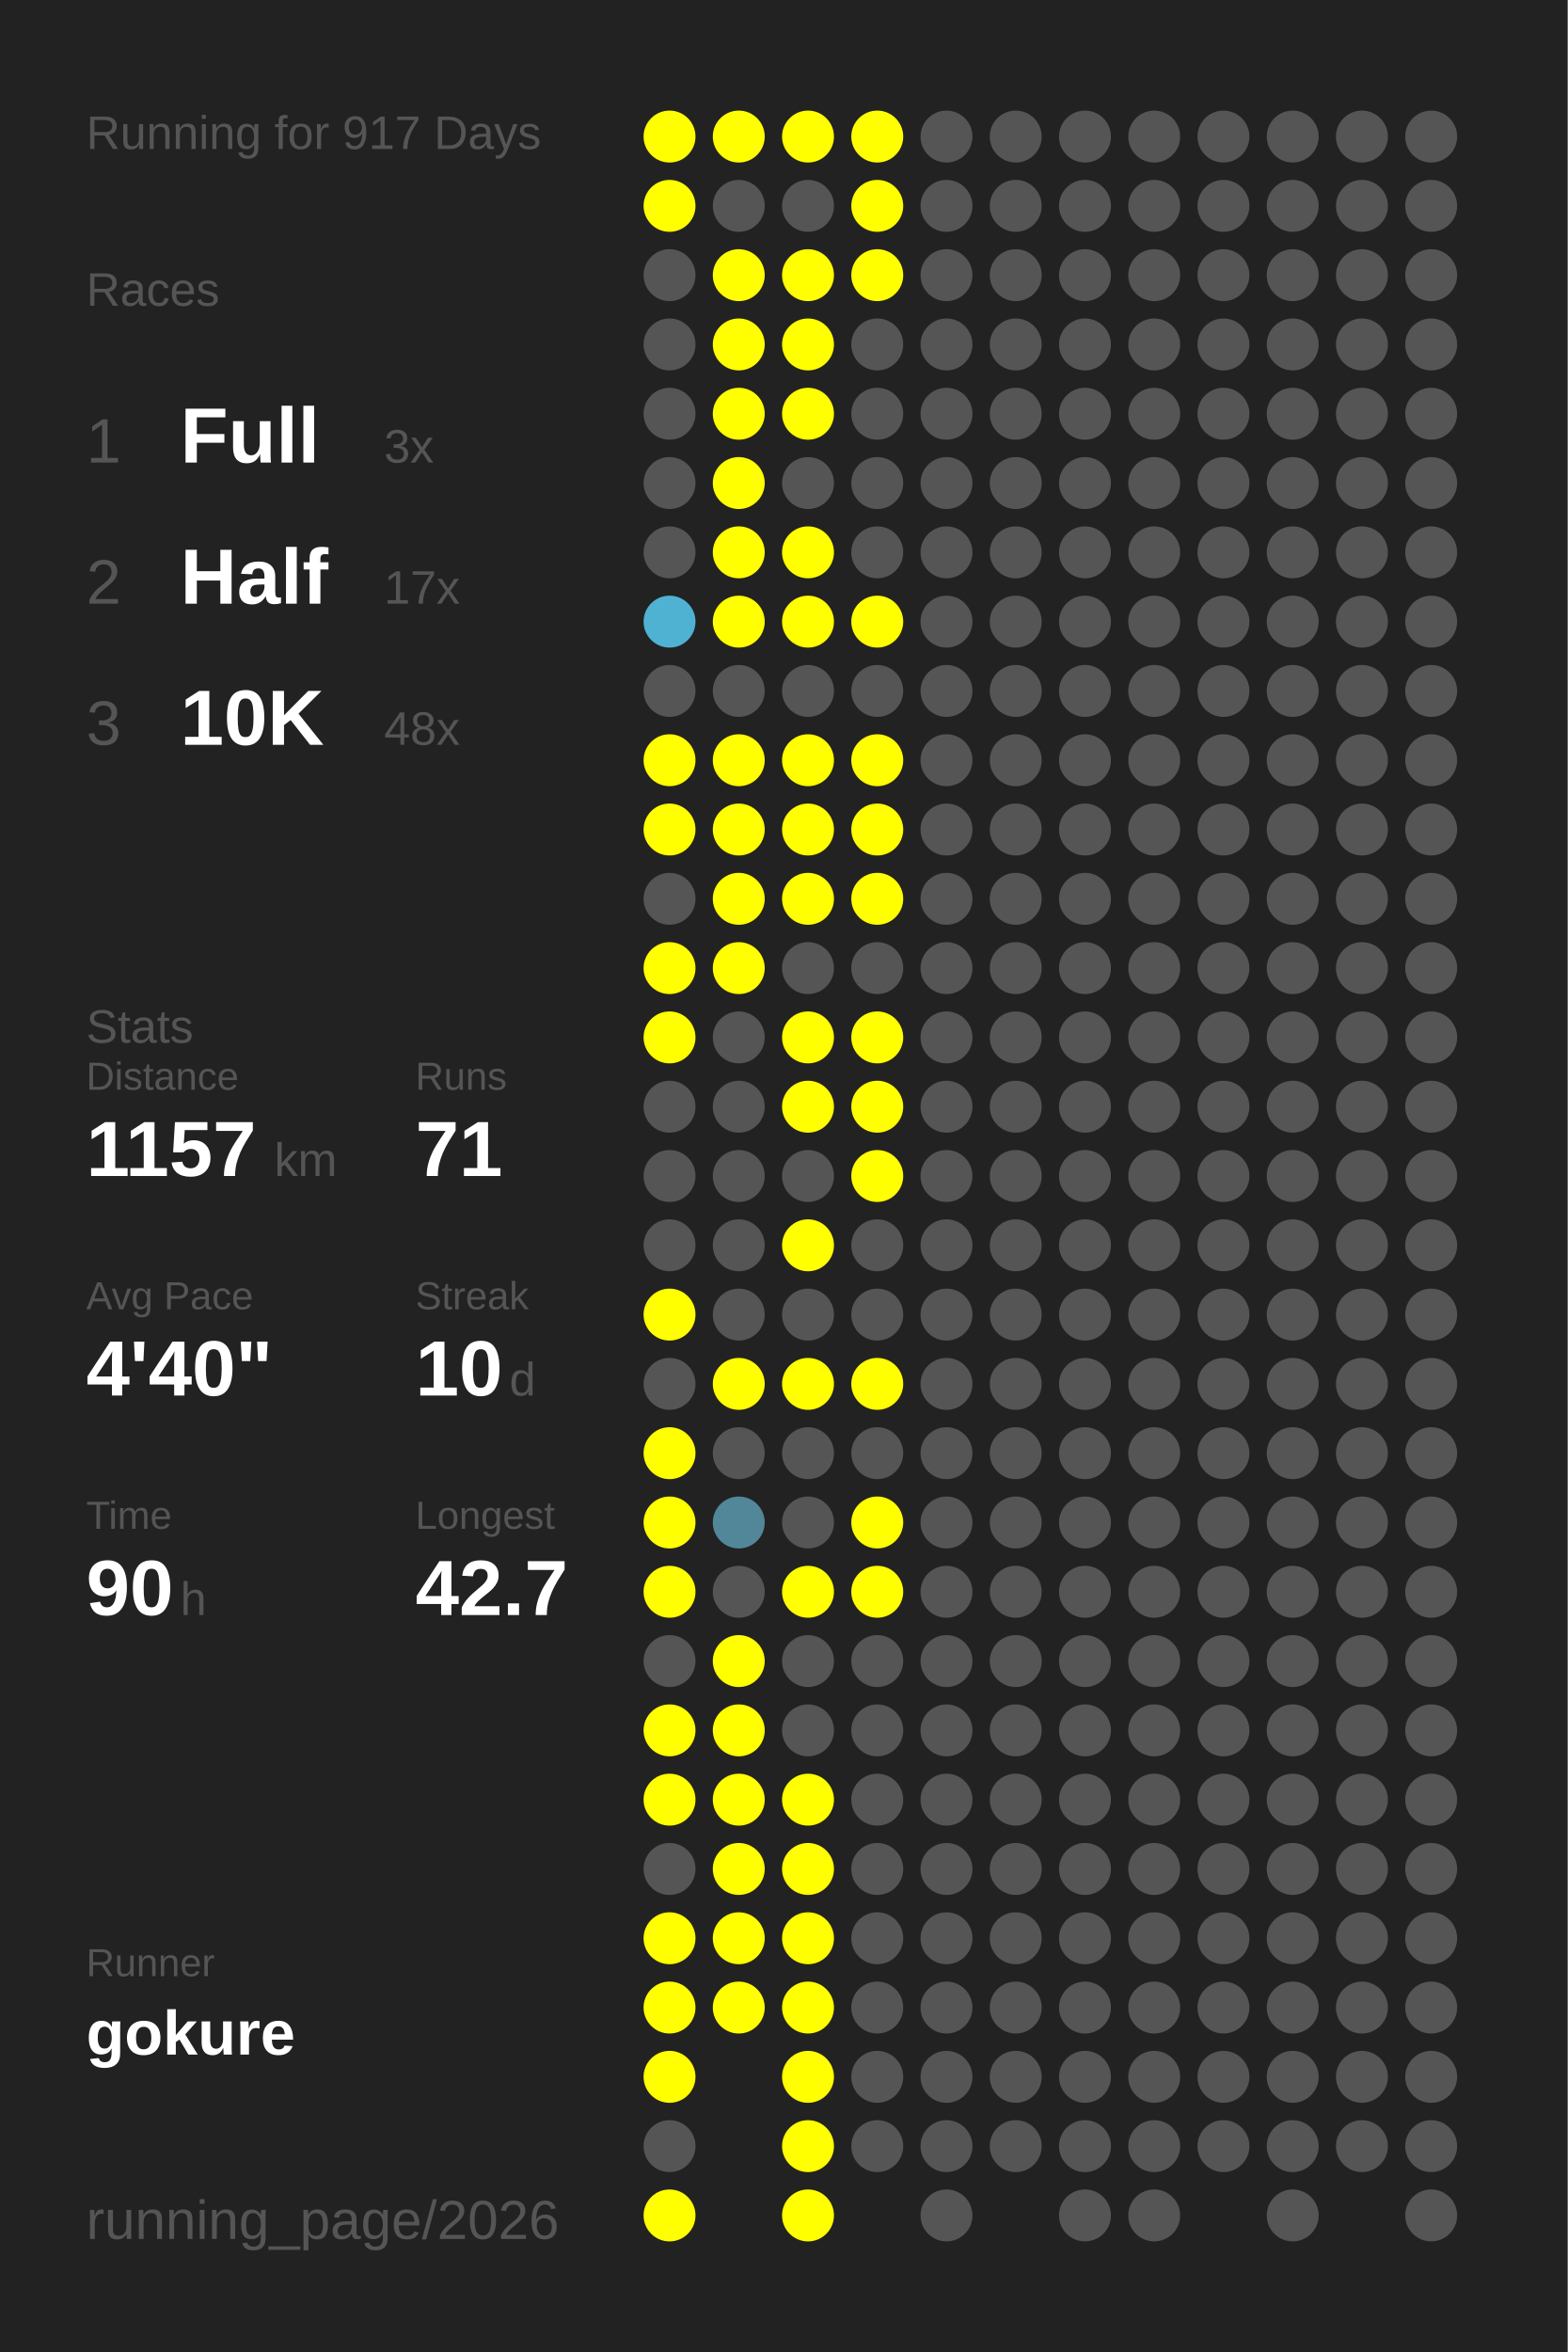
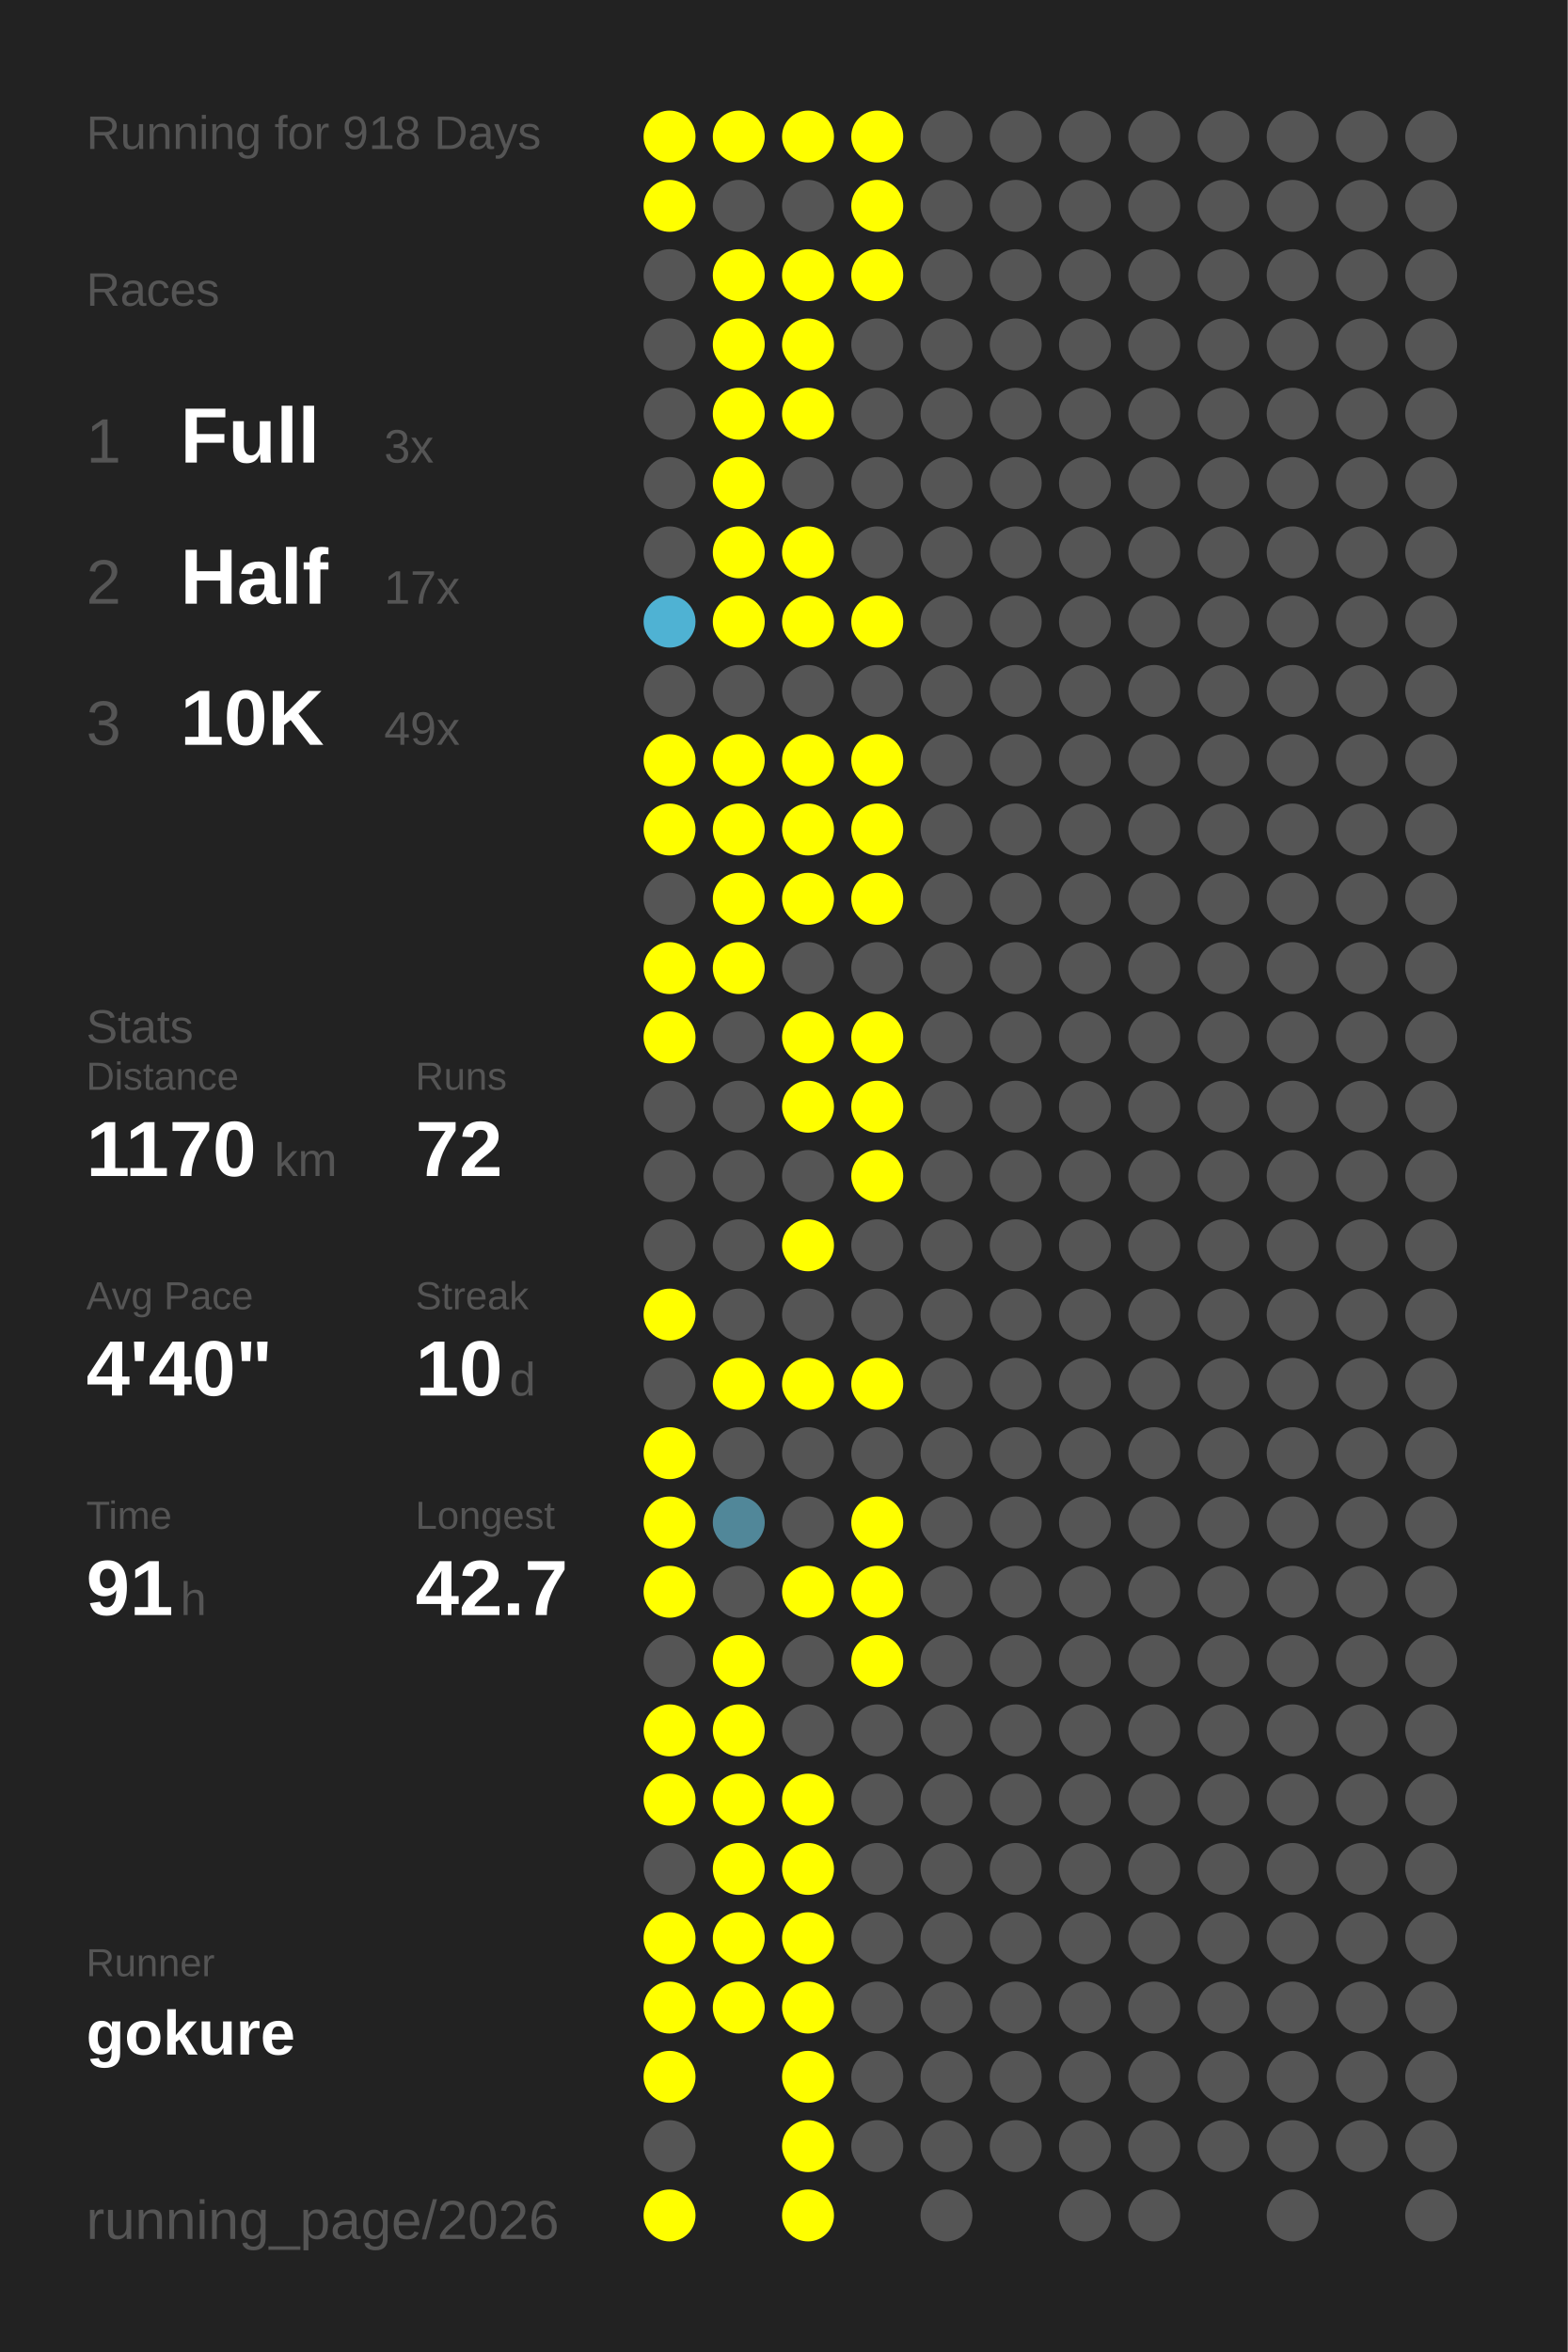
<svg xmlns="http://www.w3.org/2000/svg" baseProfile="full" height="300mm" version="1.1" viewBox="0,0,200,300" width="200mm">
  <defs />
  <rect fill="#222222" height="300" width="200" x="0" y="0" />
-   <text fill="#555555" style="font-size:6px; font-family:Arial;" x="11" y="19">Running for 917 Days</text>
+   <text fill="#555555" style="font-size:6px; font-family:Arial;" x="11" y="19">Running for 918 Days</text>
  <text fill="#555555" style="font-size:6px; font-family:Arial;" x="11" y="39">Races</text>
  <text fill="#555555" style="font-size:8px; font-family:Arial;" x="11" y="59">1</text>
  <text fill="#FFFFFF" style="font-size:10px; font-family:Arial; font-weight:bold;" x="23" y="59">Full</text>
  <text fill="#555555" style="font-size:6px; font-family:Arial;" x="49" y="59">3x</text>
  <text fill="#555555" style="font-size:8px; font-family:Arial;" x="11" y="77">2</text>
  <text fill="#FFFFFF" style="font-size:10px; font-family:Arial; font-weight:bold;" x="23" y="77">Half</text>
  <text fill="#555555" style="font-size:6px; font-family:Arial;" x="49" y="77">17x</text>
  <text fill="#555555" style="font-size:8px; font-family:Arial;" x="11" y="95">3</text>
  <text fill="#FFFFFF" style="font-size:10px; font-family:Arial; font-weight:bold;" x="23" y="95">10K</text>
-   <text fill="#555555" style="font-size:6px; font-family:Arial;" x="49" y="95">48x</text>
+   <text fill="#555555" style="font-size:6px; font-family:Arial;" x="49" y="95">49x</text>
  <text fill="#555555" style="font-size:6px; font-family:Arial;" x="11" y="133">Stats</text>
  <text fill="#555555" style="font-size:5px; font-family:Arial;" x="11" y="139">Distance</text>
-   <text fill="#FFFFFF" style="font-size:10px; font-family:Arial; font-weight:bold;" x="11" y="150">1157</text>
+   <text fill="#FFFFFF" style="font-size:10px; font-family:Arial; font-weight:bold;" x="11" y="150">1170</text>
  <text fill="#555555" style="font-size:6px; font-family:Arial;" x="35" y="150">km</text>
  <text fill="#555555" style="font-size:5px; font-family:Arial;" x="53" y="139">Runs</text>
-   <text fill="#FFFFFF" style="font-size:10px; font-family:Arial; font-weight:bold;" x="53" y="150">71</text>
+   <text fill="#FFFFFF" style="font-size:10px; font-family:Arial; font-weight:bold;" x="53" y="150">72</text>
  <text fill="#555555" style="font-size:5px; font-family:Arial;" x="11" y="167">Avg Pace</text>
  <text fill="#FFFFFF" style="font-size:10px; font-family:Arial; font-weight:bold;" x="11" y="178">4'40"</text>
  <text fill="#555555" style="font-size:5px; font-family:Arial;" x="53" y="167">Streak</text>
  <text fill="#FFFFFF" style="font-size:10px; font-family:Arial; font-weight:bold;" x="53" y="178">10</text>
  <text fill="#555555" style="font-size:6px; font-family:Arial;" x="65" y="178">d</text>
  <text fill="#555555" style="font-size:5px; font-family:Arial;" x="11" y="195">Time</text>
-   <text fill="#FFFFFF" style="font-size:10px; font-family:Arial; font-weight:bold;" x="11" y="206">90</text>
+   <text fill="#FFFFFF" style="font-size:10px; font-family:Arial; font-weight:bold;" x="11" y="206">91</text>
  <text fill="#555555" style="font-size:6px; font-family:Arial;" x="23" y="206">h</text>
  <text fill="#555555" style="font-size:5px; font-family:Arial;" x="53" y="195">Longest</text>
  <text fill="#FFFFFF" style="font-size:10px; font-family:Arial; font-weight:bold;" x="53" y="206">42.7</text>
  <text fill="#555555" style="font-size:5px; font-family:Arial;" x="11" y="252.065">Runner</text>
  <text fill="#FFFFFF" style="font-size:8px; font-family:Arial; font-weight:bold;" x="11" y="262.065">gokure</text>
  <text fill="#555555" style="font-size:7px; font-family:Arial;" x="11" y="285.581">running_page/2026</text>
  <circle cx="85.417" cy="17.419" fill="#FFFF00" r="3.312" />
  <circle cx="85.417" cy="26.258" fill="#FFFF00" r="3.312" />
  <circle cx="85.417" cy="35.097" fill="#555555" r="3.312" />
  <circle cx="85.417" cy="43.935" fill="#555555" r="3.312" />
  <circle cx="85.417" cy="52.774" fill="#555555" r="3.312" />
  <circle cx="85.417" cy="61.613" fill="#555555" r="3.312" />
  <circle cx="85.417" cy="70.452" fill="#555555" r="3.312" />
  <circle cx="85.417" cy="79.29" fill="#4fb2d3" r="3.312" />
  <circle cx="85.417" cy="88.129" fill="#555555" r="3.312" />
  <circle cx="85.417" cy="96.968" fill="#FFFF00" r="3.312" />
  <circle cx="85.417" cy="105.806" fill="#FFFF00" r="3.312" />
  <circle cx="85.417" cy="114.645" fill="#555555" r="3.312" />
  <circle cx="85.417" cy="123.484" fill="#FFFF00" r="3.312" />
  <circle cx="85.417" cy="132.323" fill="#FFFF00" r="3.312" />
  <circle cx="85.417" cy="141.161" fill="#555555" r="3.312" />
  <circle cx="85.417" cy="150" fill="#555555" r="3.312" />
  <circle cx="85.417" cy="158.839" fill="#555555" r="3.312" />
  <circle cx="85.417" cy="167.677" fill="#FFFF00" r="3.312" />
  <circle cx="85.417" cy="176.516" fill="#555555" r="3.312" />
  <circle cx="85.417" cy="185.355" fill="#FFFF00" r="3.312" />
  <circle cx="85.417" cy="194.194" fill="#FFFF00" r="3.312" />
  <circle cx="85.417" cy="203.032" fill="#FFFF00" r="3.312" />
  <circle cx="85.417" cy="211.871" fill="#555555" r="3.312" />
  <circle cx="85.417" cy="220.71" fill="#FFFF00" r="3.312" />
  <circle cx="85.417" cy="229.548" fill="#FFFF00" r="3.312" />
  <circle cx="85.417" cy="238.387" fill="#555555" r="3.312" />
  <circle cx="85.417" cy="247.226" fill="#FFFF00" r="3.312" />
  <circle cx="85.417" cy="256.065" fill="#FFFF00" r="3.312" />
  <circle cx="85.417" cy="264.903" fill="#FFFF00" r="3.312" />
  <circle cx="85.417" cy="273.742" fill="#555555" r="3.312" />
  <circle cx="85.417" cy="282.581" fill="#FFFF00" r="3.312" />
  <circle cx="94.25" cy="17.419" fill="#FFFF00" r="3.312" />
  <circle cx="94.25" cy="26.258" fill="#555555" r="3.312" />
  <circle cx="94.25" cy="35.097" fill="#FFFF00" r="3.312" />
  <circle cx="94.25" cy="43.935" fill="#FFFF00" r="3.312" />
  <circle cx="94.25" cy="52.774" fill="#FFFF00" r="3.312" />
  <circle cx="94.25" cy="61.613" fill="#FFFF00" r="3.312" />
  <circle cx="94.25" cy="70.452" fill="#FFFF00" r="3.312" />
  <circle cx="94.25" cy="79.29" fill="#FFFF00" r="3.312" />
  <circle cx="94.25" cy="88.129" fill="#555555" r="3.312" />
  <circle cx="94.25" cy="96.968" fill="#FFFF00" r="3.312" />
  <circle cx="94.25" cy="105.806" fill="#FFFF00" r="3.312" />
  <circle cx="94.25" cy="114.645" fill="#FFFF00" r="3.312" />
  <circle cx="94.25" cy="123.484" fill="#FFFF00" r="3.312" />
  <circle cx="94.25" cy="132.323" fill="#555555" r="3.312" />
  <circle cx="94.25" cy="141.161" fill="#555555" r="3.312" />
  <circle cx="94.25" cy="150" fill="#555555" r="3.312" />
  <circle cx="94.25" cy="158.839" fill="#555555" r="3.312" />
  <circle cx="94.25" cy="167.677" fill="#555555" r="3.312" />
  <circle cx="94.25" cy="176.516" fill="#FFFF00" r="3.312" />
  <circle cx="94.25" cy="185.355" fill="#555555" r="3.312" />
  <circle cx="94.25" cy="194.194" fill="#518799" r="3.312" />
  <circle cx="94.25" cy="203.032" fill="#555555" r="3.312" />
  <circle cx="94.25" cy="211.871" fill="#FFFF00" r="3.312" />
  <circle cx="94.25" cy="220.71" fill="#FFFF00" r="3.312" />
  <circle cx="94.25" cy="229.548" fill="#FFFF00" r="3.312" />
  <circle cx="94.25" cy="238.387" fill="#FFFF00" r="3.312" />
  <circle cx="94.25" cy="247.226" fill="#FFFF00" r="3.312" />
  <circle cx="94.25" cy="256.065" fill="#FFFF00" r="3.312" />
  <circle cx="103.083" cy="17.419" fill="#FFFF00" r="3.312" />
  <circle cx="103.083" cy="26.258" fill="#555555" r="3.312" />
  <circle cx="103.083" cy="35.097" fill="#FFFF00" r="3.312" />
  <circle cx="103.083" cy="43.935" fill="#FFFF00" r="3.312" />
  <circle cx="103.083" cy="52.774" fill="#FFFF00" r="3.312" />
  <circle cx="103.083" cy="61.613" fill="#555555" r="3.312" />
  <circle cx="103.083" cy="70.452" fill="#FFFF00" r="3.312" />
  <circle cx="103.083" cy="79.29" fill="#FFFF00" r="3.312" />
  <circle cx="103.083" cy="88.129" fill="#555555" r="3.312" />
  <circle cx="103.083" cy="96.968" fill="#FFFF00" r="3.312" />
  <circle cx="103.083" cy="105.806" fill="#FFFF00" r="3.312" />
  <circle cx="103.083" cy="114.645" fill="#FFFF00" r="3.312" />
  <circle cx="103.083" cy="123.484" fill="#555555" r="3.312" />
  <circle cx="103.083" cy="132.323" fill="#FFFF00" r="3.312" />
  <circle cx="103.083" cy="141.161" fill="#FFFF00" r="3.312" />
  <circle cx="103.083" cy="150" fill="#555555" r="3.312" />
  <circle cx="103.083" cy="158.839" fill="#FFFF00" r="3.312" />
  <circle cx="103.083" cy="167.677" fill="#555555" r="3.312" />
  <circle cx="103.083" cy="176.516" fill="#FFFF00" r="3.312" />
  <circle cx="103.083" cy="185.355" fill="#555555" r="3.312" />
  <circle cx="103.083" cy="194.194" fill="#555555" r="3.312" />
  <circle cx="103.083" cy="203.032" fill="#FFFF00" r="3.312" />
  <circle cx="103.083" cy="211.871" fill="#555555" r="3.312" />
  <circle cx="103.083" cy="220.71" fill="#555555" r="3.312" />
  <circle cx="103.083" cy="229.548" fill="#FFFF00" r="3.312" />
  <circle cx="103.083" cy="238.387" fill="#FFFF00" r="3.312" />
  <circle cx="103.083" cy="247.226" fill="#FFFF00" r="3.312" />
  <circle cx="103.083" cy="256.065" fill="#FFFF00" r="3.312" />
  <circle cx="103.083" cy="264.903" fill="#FFFF00" r="3.312" />
  <circle cx="103.083" cy="273.742" fill="#FFFF00" r="3.312" />
  <circle cx="103.083" cy="282.581" fill="#FFFF00" r="3.312" />
  <circle cx="111.917" cy="17.419" fill="#FFFF00" r="3.312" />
  <circle cx="111.917" cy="26.258" fill="#FFFF00" r="3.312" />
  <circle cx="111.917" cy="35.097" fill="#FFFF00" r="3.312" />
  <circle cx="111.917" cy="43.935" fill="#555555" r="3.312" />
  <circle cx="111.917" cy="52.774" fill="#555555" r="3.312" />
  <circle cx="111.917" cy="61.613" fill="#555555" r="3.312" />
  <circle cx="111.917" cy="70.452" fill="#555555" r="3.312" />
  <circle cx="111.917" cy="79.29" fill="#FFFF00" r="3.312" />
  <circle cx="111.917" cy="88.129" fill="#555555" r="3.312" />
  <circle cx="111.917" cy="96.968" fill="#FFFF00" r="3.312" />
  <circle cx="111.917" cy="105.806" fill="#FFFF00" r="3.312" />
  <circle cx="111.917" cy="114.645" fill="#FFFF00" r="3.312" />
  <circle cx="111.917" cy="123.484" fill="#555555" r="3.312" />
  <circle cx="111.917" cy="132.323" fill="#FFFF00" r="3.312" />
  <circle cx="111.917" cy="141.161" fill="#FFFF00" r="3.312" />
  <circle cx="111.917" cy="150" fill="#FFFF00" r="3.312" />
  <circle cx="111.917" cy="158.839" fill="#555555" r="3.312" />
  <circle cx="111.917" cy="167.677" fill="#555555" r="3.312" />
  <circle cx="111.917" cy="176.516" fill="#FFFF00" r="3.312" />
  <circle cx="111.917" cy="185.355" fill="#555555" r="3.312" />
  <circle cx="111.917" cy="194.194" fill="#FFFF00" r="3.312" />
  <circle cx="111.917" cy="203.032" fill="#FFFF00" r="3.312" />
-   <circle cx="111.917" cy="211.871" fill="#555555" r="3.312" />
+   <circle cx="111.917" cy="211.871" fill="#FFFF00" r="3.312" />
  <circle cx="111.917" cy="220.71" fill="#555555" r="3.312" />
  <circle cx="111.917" cy="229.548" fill="#555555" r="3.312" />
  <circle cx="111.917" cy="238.387" fill="#555555" r="3.312" />
  <circle cx="111.917" cy="247.226" fill="#555555" r="3.312" />
  <circle cx="111.917" cy="256.065" fill="#555555" r="3.312" />
  <circle cx="111.917" cy="264.903" fill="#555555" r="3.312" />
  <circle cx="111.917" cy="273.742" fill="#555555" r="3.312" />
  <circle cx="120.75" cy="17.419" fill="#555555" r="3.312" />
  <circle cx="120.75" cy="26.258" fill="#555555" r="3.312" />
  <circle cx="120.75" cy="35.097" fill="#555555" r="3.312" />
  <circle cx="120.75" cy="43.935" fill="#555555" r="3.312" />
  <circle cx="120.75" cy="52.774" fill="#555555" r="3.312" />
  <circle cx="120.75" cy="61.613" fill="#555555" r="3.312" />
  <circle cx="120.75" cy="70.452" fill="#555555" r="3.312" />
  <circle cx="120.75" cy="79.29" fill="#555555" r="3.312" />
  <circle cx="120.75" cy="88.129" fill="#555555" r="3.312" />
  <circle cx="120.75" cy="96.968" fill="#555555" r="3.312" />
  <circle cx="120.75" cy="105.806" fill="#555555" r="3.312" />
  <circle cx="120.75" cy="114.645" fill="#555555" r="3.312" />
  <circle cx="120.75" cy="123.484" fill="#555555" r="3.312" />
  <circle cx="120.75" cy="132.323" fill="#555555" r="3.312" />
  <circle cx="120.75" cy="141.161" fill="#555555" r="3.312" />
  <circle cx="120.75" cy="150" fill="#555555" r="3.312" />
  <circle cx="120.75" cy="158.839" fill="#555555" r="3.312" />
  <circle cx="120.75" cy="167.677" fill="#555555" r="3.312" />
  <circle cx="120.75" cy="176.516" fill="#555555" r="3.312" />
  <circle cx="120.75" cy="185.355" fill="#555555" r="3.312" />
  <circle cx="120.75" cy="194.194" fill="#555555" r="3.312" />
  <circle cx="120.75" cy="203.032" fill="#555555" r="3.312" />
  <circle cx="120.75" cy="211.871" fill="#555555" r="3.312" />
  <circle cx="120.75" cy="220.71" fill="#555555" r="3.312" />
  <circle cx="120.75" cy="229.548" fill="#555555" r="3.312" />
  <circle cx="120.75" cy="238.387" fill="#555555" r="3.312" />
  <circle cx="120.75" cy="247.226" fill="#555555" r="3.312" />
  <circle cx="120.75" cy="256.065" fill="#555555" r="3.312" />
  <circle cx="120.75" cy="264.903" fill="#555555" r="3.312" />
  <circle cx="120.75" cy="273.742" fill="#555555" r="3.312" />
  <circle cx="120.75" cy="282.581" fill="#555555" r="3.312" />
  <circle cx="129.583" cy="17.419" fill="#555555" r="3.312" />
  <circle cx="129.583" cy="26.258" fill="#555555" r="3.312" />
  <circle cx="129.583" cy="35.097" fill="#555555" r="3.312" />
  <circle cx="129.583" cy="43.935" fill="#555555" r="3.312" />
  <circle cx="129.583" cy="52.774" fill="#555555" r="3.312" />
  <circle cx="129.583" cy="61.613" fill="#555555" r="3.312" />
  <circle cx="129.583" cy="70.452" fill="#555555" r="3.312" />
  <circle cx="129.583" cy="79.29" fill="#555555" r="3.312" />
  <circle cx="129.583" cy="88.129" fill="#555555" r="3.312" />
  <circle cx="129.583" cy="96.968" fill="#555555" r="3.312" />
  <circle cx="129.583" cy="105.806" fill="#555555" r="3.312" />
  <circle cx="129.583" cy="114.645" fill="#555555" r="3.312" />
  <circle cx="129.583" cy="123.484" fill="#555555" r="3.312" />
  <circle cx="129.583" cy="132.323" fill="#555555" r="3.312" />
  <circle cx="129.583" cy="141.161" fill="#555555" r="3.312" />
  <circle cx="129.583" cy="150" fill="#555555" r="3.312" />
  <circle cx="129.583" cy="158.839" fill="#555555" r="3.312" />
  <circle cx="129.583" cy="167.677" fill="#555555" r="3.312" />
  <circle cx="129.583" cy="176.516" fill="#555555" r="3.312" />
  <circle cx="129.583" cy="185.355" fill="#555555" r="3.312" />
  <circle cx="129.583" cy="194.194" fill="#555555" r="3.312" />
  <circle cx="129.583" cy="203.032" fill="#555555" r="3.312" />
  <circle cx="129.583" cy="211.871" fill="#555555" r="3.312" />
  <circle cx="129.583" cy="220.71" fill="#555555" r="3.312" />
  <circle cx="129.583" cy="229.548" fill="#555555" r="3.312" />
  <circle cx="129.583" cy="238.387" fill="#555555" r="3.312" />
  <circle cx="129.583" cy="247.226" fill="#555555" r="3.312" />
  <circle cx="129.583" cy="256.065" fill="#555555" r="3.312" />
  <circle cx="129.583" cy="264.903" fill="#555555" r="3.312" />
  <circle cx="129.583" cy="273.742" fill="#555555" r="3.312" />
  <circle cx="138.417" cy="17.419" fill="#555555" r="3.312" />
  <circle cx="138.417" cy="26.258" fill="#555555" r="3.312" />
  <circle cx="138.417" cy="35.097" fill="#555555" r="3.312" />
  <circle cx="138.417" cy="43.935" fill="#555555" r="3.312" />
  <circle cx="138.417" cy="52.774" fill="#555555" r="3.312" />
  <circle cx="138.417" cy="61.613" fill="#555555" r="3.312" />
  <circle cx="138.417" cy="70.452" fill="#555555" r="3.312" />
  <circle cx="138.417" cy="79.29" fill="#555555" r="3.312" />
  <circle cx="138.417" cy="88.129" fill="#555555" r="3.312" />
  <circle cx="138.417" cy="96.968" fill="#555555" r="3.312" />
  <circle cx="138.417" cy="105.806" fill="#555555" r="3.312" />
  <circle cx="138.417" cy="114.645" fill="#555555" r="3.312" />
  <circle cx="138.417" cy="123.484" fill="#555555" r="3.312" />
  <circle cx="138.417" cy="132.323" fill="#555555" r="3.312" />
  <circle cx="138.417" cy="141.161" fill="#555555" r="3.312" />
  <circle cx="138.417" cy="150" fill="#555555" r="3.312" />
  <circle cx="138.417" cy="158.839" fill="#555555" r="3.312" />
  <circle cx="138.417" cy="167.677" fill="#555555" r="3.312" />
  <circle cx="138.417" cy="176.516" fill="#555555" r="3.312" />
  <circle cx="138.417" cy="185.355" fill="#555555" r="3.312" />
  <circle cx="138.417" cy="194.194" fill="#555555" r="3.312" />
  <circle cx="138.417" cy="203.032" fill="#555555" r="3.312" />
  <circle cx="138.417" cy="211.871" fill="#555555" r="3.312" />
  <circle cx="138.417" cy="220.71" fill="#555555" r="3.312" />
  <circle cx="138.417" cy="229.548" fill="#555555" r="3.312" />
  <circle cx="138.417" cy="238.387" fill="#555555" r="3.312" />
  <circle cx="138.417" cy="247.226" fill="#555555" r="3.312" />
  <circle cx="138.417" cy="256.065" fill="#555555" r="3.312" />
  <circle cx="138.417" cy="264.903" fill="#555555" r="3.312" />
  <circle cx="138.417" cy="273.742" fill="#555555" r="3.312" />
  <circle cx="138.417" cy="282.581" fill="#555555" r="3.312" />
  <circle cx="147.25" cy="17.419" fill="#555555" r="3.312" />
  <circle cx="147.25" cy="26.258" fill="#555555" r="3.312" />
  <circle cx="147.25" cy="35.097" fill="#555555" r="3.312" />
  <circle cx="147.25" cy="43.935" fill="#555555" r="3.312" />
  <circle cx="147.25" cy="52.774" fill="#555555" r="3.312" />
  <circle cx="147.25" cy="61.613" fill="#555555" r="3.312" />
  <circle cx="147.25" cy="70.452" fill="#555555" r="3.312" />
  <circle cx="147.25" cy="79.29" fill="#555555" r="3.312" />
  <circle cx="147.25" cy="88.129" fill="#555555" r="3.312" />
  <circle cx="147.25" cy="96.968" fill="#555555" r="3.312" />
  <circle cx="147.25" cy="105.806" fill="#555555" r="3.312" />
  <circle cx="147.25" cy="114.645" fill="#555555" r="3.312" />
  <circle cx="147.25" cy="123.484" fill="#555555" r="3.312" />
  <circle cx="147.25" cy="132.323" fill="#555555" r="3.312" />
  <circle cx="147.25" cy="141.161" fill="#555555" r="3.312" />
  <circle cx="147.25" cy="150" fill="#555555" r="3.312" />
  <circle cx="147.25" cy="158.839" fill="#555555" r="3.312" />
  <circle cx="147.25" cy="167.677" fill="#555555" r="3.312" />
  <circle cx="147.25" cy="176.516" fill="#555555" r="3.312" />
  <circle cx="147.25" cy="185.355" fill="#555555" r="3.312" />
  <circle cx="147.25" cy="194.194" fill="#555555" r="3.312" />
  <circle cx="147.25" cy="203.032" fill="#555555" r="3.312" />
  <circle cx="147.25" cy="211.871" fill="#555555" r="3.312" />
  <circle cx="147.25" cy="220.71" fill="#555555" r="3.312" />
  <circle cx="147.25" cy="229.548" fill="#555555" r="3.312" />
  <circle cx="147.25" cy="238.387" fill="#555555" r="3.312" />
  <circle cx="147.25" cy="247.226" fill="#555555" r="3.312" />
  <circle cx="147.25" cy="256.065" fill="#555555" r="3.312" />
  <circle cx="147.25" cy="264.903" fill="#555555" r="3.312" />
  <circle cx="147.25" cy="273.742" fill="#555555" r="3.312" />
  <circle cx="147.25" cy="282.581" fill="#555555" r="3.312" />
  <circle cx="156.083" cy="17.419" fill="#555555" r="3.312" />
  <circle cx="156.083" cy="26.258" fill="#555555" r="3.312" />
  <circle cx="156.083" cy="35.097" fill="#555555" r="3.312" />
  <circle cx="156.083" cy="43.935" fill="#555555" r="3.312" />
  <circle cx="156.083" cy="52.774" fill="#555555" r="3.312" />
  <circle cx="156.083" cy="61.613" fill="#555555" r="3.312" />
  <circle cx="156.083" cy="70.452" fill="#555555" r="3.312" />
  <circle cx="156.083" cy="79.29" fill="#555555" r="3.312" />
  <circle cx="156.083" cy="88.129" fill="#555555" r="3.312" />
  <circle cx="156.083" cy="96.968" fill="#555555" r="3.312" />
  <circle cx="156.083" cy="105.806" fill="#555555" r="3.312" />
  <circle cx="156.083" cy="114.645" fill="#555555" r="3.312" />
  <circle cx="156.083" cy="123.484" fill="#555555" r="3.312" />
  <circle cx="156.083" cy="132.323" fill="#555555" r="3.312" />
  <circle cx="156.083" cy="141.161" fill="#555555" r="3.312" />
  <circle cx="156.083" cy="150" fill="#555555" r="3.312" />
  <circle cx="156.083" cy="158.839" fill="#555555" r="3.312" />
  <circle cx="156.083" cy="167.677" fill="#555555" r="3.312" />
  <circle cx="156.083" cy="176.516" fill="#555555" r="3.312" />
  <circle cx="156.083" cy="185.355" fill="#555555" r="3.312" />
  <circle cx="156.083" cy="194.194" fill="#555555" r="3.312" />
  <circle cx="156.083" cy="203.032" fill="#555555" r="3.312" />
  <circle cx="156.083" cy="211.871" fill="#555555" r="3.312" />
  <circle cx="156.083" cy="220.71" fill="#555555" r="3.312" />
  <circle cx="156.083" cy="229.548" fill="#555555" r="3.312" />
  <circle cx="156.083" cy="238.387" fill="#555555" r="3.312" />
  <circle cx="156.083" cy="247.226" fill="#555555" r="3.312" />
  <circle cx="156.083" cy="256.065" fill="#555555" r="3.312" />
  <circle cx="156.083" cy="264.903" fill="#555555" r="3.312" />
  <circle cx="156.083" cy="273.742" fill="#555555" r="3.312" />
  <circle cx="164.917" cy="17.419" fill="#555555" r="3.312" />
  <circle cx="164.917" cy="26.258" fill="#555555" r="3.312" />
  <circle cx="164.917" cy="35.097" fill="#555555" r="3.312" />
  <circle cx="164.917" cy="43.935" fill="#555555" r="3.312" />
  <circle cx="164.917" cy="52.774" fill="#555555" r="3.312" />
  <circle cx="164.917" cy="61.613" fill="#555555" r="3.312" />
  <circle cx="164.917" cy="70.452" fill="#555555" r="3.312" />
  <circle cx="164.917" cy="79.29" fill="#555555" r="3.312" />
  <circle cx="164.917" cy="88.129" fill="#555555" r="3.312" />
  <circle cx="164.917" cy="96.968" fill="#555555" r="3.312" />
  <circle cx="164.917" cy="105.806" fill="#555555" r="3.312" />
  <circle cx="164.917" cy="114.645" fill="#555555" r="3.312" />
  <circle cx="164.917" cy="123.484" fill="#555555" r="3.312" />
  <circle cx="164.917" cy="132.323" fill="#555555" r="3.312" />
  <circle cx="164.917" cy="141.161" fill="#555555" r="3.312" />
  <circle cx="164.917" cy="150" fill="#555555" r="3.312" />
  <circle cx="164.917" cy="158.839" fill="#555555" r="3.312" />
  <circle cx="164.917" cy="167.677" fill="#555555" r="3.312" />
  <circle cx="164.917" cy="176.516" fill="#555555" r="3.312" />
  <circle cx="164.917" cy="185.355" fill="#555555" r="3.312" />
  <circle cx="164.917" cy="194.194" fill="#555555" r="3.312" />
  <circle cx="164.917" cy="203.032" fill="#555555" r="3.312" />
  <circle cx="164.917" cy="211.871" fill="#555555" r="3.312" />
  <circle cx="164.917" cy="220.71" fill="#555555" r="3.312" />
  <circle cx="164.917" cy="229.548" fill="#555555" r="3.312" />
  <circle cx="164.917" cy="238.387" fill="#555555" r="3.312" />
  <circle cx="164.917" cy="247.226" fill="#555555" r="3.312" />
  <circle cx="164.917" cy="256.065" fill="#555555" r="3.312" />
  <circle cx="164.917" cy="264.903" fill="#555555" r="3.312" />
  <circle cx="164.917" cy="273.742" fill="#555555" r="3.312" />
  <circle cx="164.917" cy="282.581" fill="#555555" r="3.312" />
  <circle cx="173.75" cy="17.419" fill="#555555" r="3.312" />
  <circle cx="173.75" cy="26.258" fill="#555555" r="3.312" />
  <circle cx="173.75" cy="35.097" fill="#555555" r="3.312" />
  <circle cx="173.75" cy="43.935" fill="#555555" r="3.312" />
  <circle cx="173.75" cy="52.774" fill="#555555" r="3.312" />
  <circle cx="173.75" cy="61.613" fill="#555555" r="3.312" />
  <circle cx="173.75" cy="70.452" fill="#555555" r="3.312" />
  <circle cx="173.75" cy="79.29" fill="#555555" r="3.312" />
  <circle cx="173.75" cy="88.129" fill="#555555" r="3.312" />
  <circle cx="173.75" cy="96.968" fill="#555555" r="3.312" />
  <circle cx="173.75" cy="105.806" fill="#555555" r="3.312" />
  <circle cx="173.75" cy="114.645" fill="#555555" r="3.312" />
  <circle cx="173.75" cy="123.484" fill="#555555" r="3.312" />
  <circle cx="173.75" cy="132.323" fill="#555555" r="3.312" />
  <circle cx="173.75" cy="141.161" fill="#555555" r="3.312" />
  <circle cx="173.75" cy="150" fill="#555555" r="3.312" />
  <circle cx="173.75" cy="158.839" fill="#555555" r="3.312" />
  <circle cx="173.75" cy="167.677" fill="#555555" r="3.312" />
  <circle cx="173.75" cy="176.516" fill="#555555" r="3.312" />
  <circle cx="173.75" cy="185.355" fill="#555555" r="3.312" />
  <circle cx="173.75" cy="194.194" fill="#555555" r="3.312" />
  <circle cx="173.75" cy="203.032" fill="#555555" r="3.312" />
  <circle cx="173.75" cy="211.871" fill="#555555" r="3.312" />
  <circle cx="173.75" cy="220.71" fill="#555555" r="3.312" />
  <circle cx="173.75" cy="229.548" fill="#555555" r="3.312" />
  <circle cx="173.75" cy="238.387" fill="#555555" r="3.312" />
  <circle cx="173.75" cy="247.226" fill="#555555" r="3.312" />
  <circle cx="173.75" cy="256.065" fill="#555555" r="3.312" />
  <circle cx="173.75" cy="264.903" fill="#555555" r="3.312" />
  <circle cx="173.75" cy="273.742" fill="#555555" r="3.312" />
  <circle cx="182.583" cy="17.419" fill="#555555" r="3.312" />
  <circle cx="182.583" cy="26.258" fill="#555555" r="3.312" />
  <circle cx="182.583" cy="35.097" fill="#555555" r="3.312" />
  <circle cx="182.583" cy="43.935" fill="#555555" r="3.312" />
  <circle cx="182.583" cy="52.774" fill="#555555" r="3.312" />
  <circle cx="182.583" cy="61.613" fill="#555555" r="3.312" />
  <circle cx="182.583" cy="70.452" fill="#555555" r="3.312" />
  <circle cx="182.583" cy="79.29" fill="#555555" r="3.312" />
  <circle cx="182.583" cy="88.129" fill="#555555" r="3.312" />
  <circle cx="182.583" cy="96.968" fill="#555555" r="3.312" />
  <circle cx="182.583" cy="105.806" fill="#555555" r="3.312" />
  <circle cx="182.583" cy="114.645" fill="#555555" r="3.312" />
  <circle cx="182.583" cy="123.484" fill="#555555" r="3.312" />
  <circle cx="182.583" cy="132.323" fill="#555555" r="3.312" />
  <circle cx="182.583" cy="141.161" fill="#555555" r="3.312" />
  <circle cx="182.583" cy="150" fill="#555555" r="3.312" />
  <circle cx="182.583" cy="158.839" fill="#555555" r="3.312" />
  <circle cx="182.583" cy="167.677" fill="#555555" r="3.312" />
  <circle cx="182.583" cy="176.516" fill="#555555" r="3.312" />
  <circle cx="182.583" cy="185.355" fill="#555555" r="3.312" />
  <circle cx="182.583" cy="194.194" fill="#555555" r="3.312" />
  <circle cx="182.583" cy="203.032" fill="#555555" r="3.312" />
  <circle cx="182.583" cy="211.871" fill="#555555" r="3.312" />
  <circle cx="182.583" cy="220.71" fill="#555555" r="3.312" />
  <circle cx="182.583" cy="229.548" fill="#555555" r="3.312" />
  <circle cx="182.583" cy="238.387" fill="#555555" r="3.312" />
  <circle cx="182.583" cy="247.226" fill="#555555" r="3.312" />
  <circle cx="182.583" cy="256.065" fill="#555555" r="3.312" />
  <circle cx="182.583" cy="264.903" fill="#555555" r="3.312" />
  <circle cx="182.583" cy="273.742" fill="#555555" r="3.312" />
  <circle cx="182.583" cy="282.581" fill="#555555" r="3.312" />
</svg>
